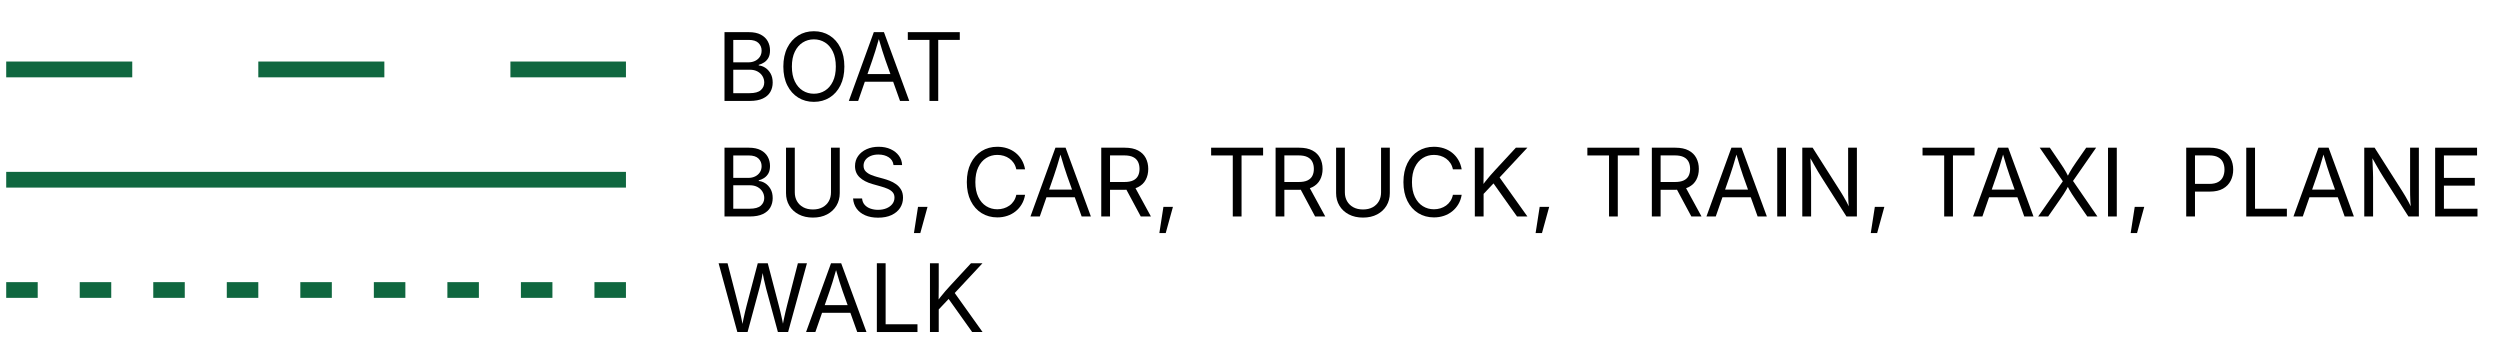
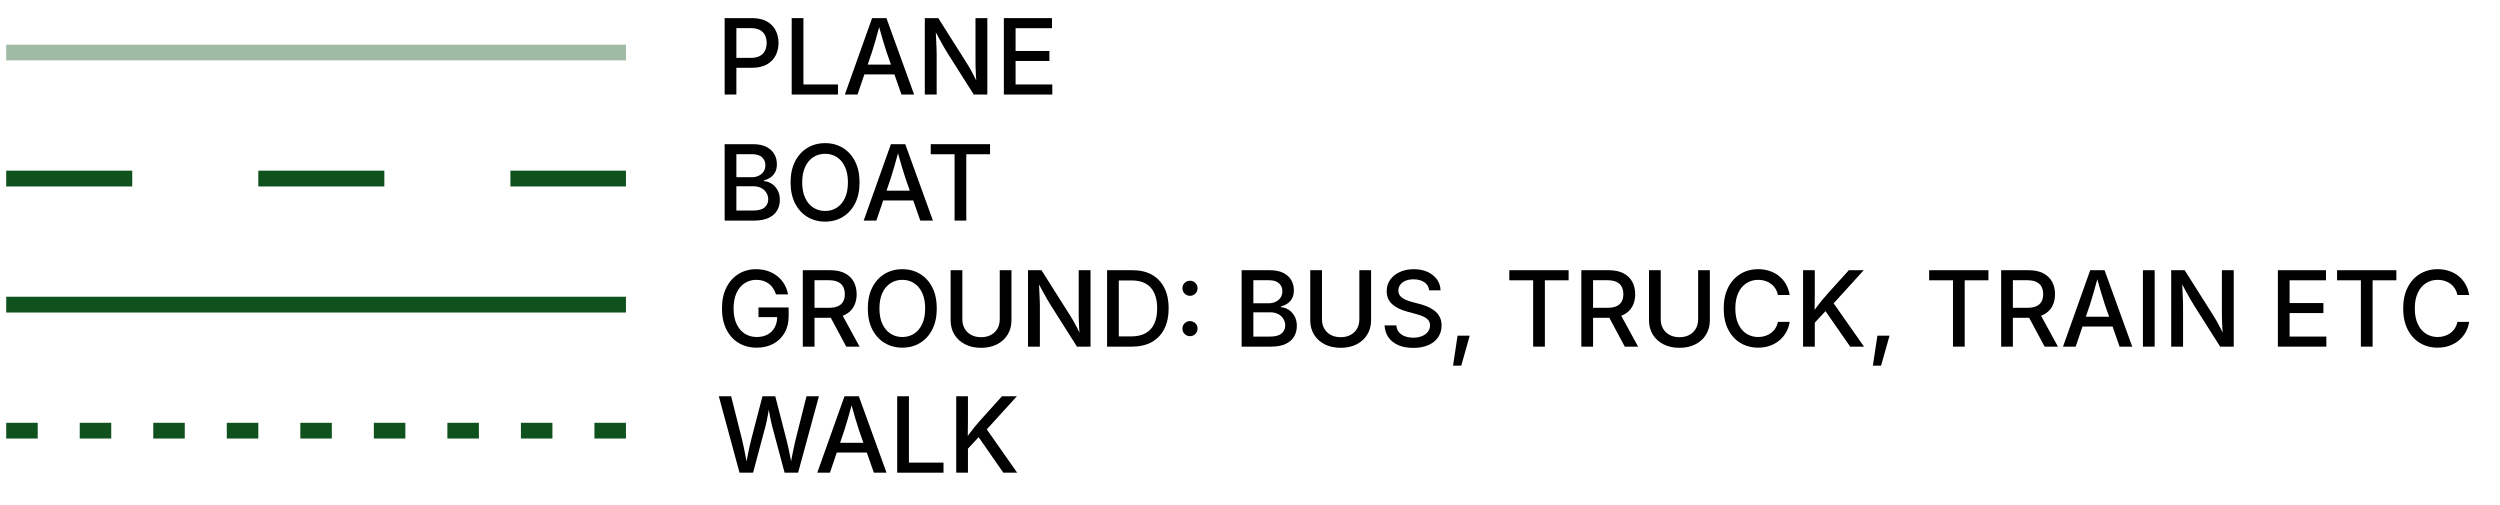
- <svg xmlns="http://www.w3.org/2000/svg" width="238px" height="34px" viewBox="0 0 238 34" version="1.1">
-   <g id="legend-lines" stroke="none" fill="none" transform="translate(0.0907, 0.6088)">
-     <g id="boat-bus,-car,-truck" stroke-width="1" fill-rule="evenodd" transform="translate(68.0907, 0)" fill="#000000">
-       <path d="M0.791,9 L0.791,2.452 L3.111,2.452 C3.568,2.452 3.946,2.531 4.243,2.687 C4.54,2.844 4.761,3.053 4.906,3.316 C5.052,3.578 5.124,3.869 5.124,4.188 C5.124,4.469 5.074,4.701 4.975,4.885 C4.875,5.068 4.744,5.213 4.581,5.322 C4.419,5.43 4.242,5.511 4.052,5.563 L4.052,5.625 C4.257,5.637 4.461,5.707 4.665,5.836 C4.868,5.965 5.038,6.148 5.175,6.385 C5.311,6.623 5.379,6.913 5.379,7.255 C5.379,7.583 5.303,7.879 5.153,8.143 C5.002,8.407 4.765,8.615 4.443,8.769 C4.121,8.923 3.702,9 3.186,9 L0.791,9 Z M1.626,8.262 L3.164,8.262 C3.674,8.262 4.036,8.164 4.252,7.967 C4.467,7.771 4.575,7.531 4.575,7.247 C4.575,7.027 4.519,6.825 4.408,6.64 C4.296,6.456 4.139,6.308 3.935,6.196 C3.732,6.085 3.489,6.029 3.208,6.029 L1.626,6.029 L1.626,8.262 Z M1.626,5.326 L3.067,5.326 C3.302,5.326 3.514,5.28 3.705,5.188 C3.895,5.095 4.046,4.965 4.157,4.797 C4.269,4.628 4.324,4.431 4.324,4.206 C4.324,3.921 4.225,3.681 4.028,3.485 C3.83,3.289 3.519,3.19 3.094,3.19 L1.626,3.19 L1.626,5.326 Z" id="Shape" fill-rule="nonzero" />
-       <path d="M9.302,9.088 C8.742,9.088 8.243,8.952 7.806,8.681 C7.368,8.41 7.023,8.024 6.771,7.521 C6.519,7.019 6.393,6.422 6.393,5.73 C6.393,5.036 6.519,4.438 6.771,3.935 C7.023,3.433 7.368,3.045 7.806,2.773 C8.243,2.5 8.742,2.364 9.302,2.364 C9.861,2.364 10.359,2.5 10.796,2.773 C11.233,3.045 11.576,3.433 11.826,3.935 C12.077,4.438 12.202,5.036 12.202,5.73 C12.202,6.422 12.077,7.019 11.826,7.521 C11.576,8.024 11.233,8.41 10.796,8.681 C10.359,8.952 9.861,9.088 9.302,9.088 Z M9.302,8.314 C9.691,8.314 10.044,8.216 10.359,8.018 C10.674,7.82 10.924,7.529 11.11,7.143 C11.296,6.758 11.389,6.287 11.389,5.73 C11.389,5.168 11.296,4.694 11.11,4.309 C10.924,3.924 10.674,3.632 10.359,3.434 C10.044,3.237 9.691,3.138 9.302,3.138 C8.909,3.138 8.555,3.237 8.238,3.437 C7.922,3.636 7.671,3.928 7.485,4.313 C7.299,4.698 7.206,5.171 7.206,5.73 C7.206,6.287 7.299,6.757 7.485,7.141 C7.671,7.525 7.922,7.816 8.238,8.016 C8.555,8.215 8.909,8.314 9.302,8.314 Z" id="Shape" fill-rule="nonzero" />
-       <path d="M12.627,9 L15.005,2.452 L15.971,2.452 L18.38,9 L17.501,9 L16.112,5.115 C16.027,4.875 15.928,4.575 15.815,4.217 C15.703,3.858 15.566,3.4 15.404,2.843 L15.563,2.843 C15.404,3.406 15.268,3.869 15.152,4.234 C15.036,4.599 14.94,4.893 14.864,5.115 L13.515,9 L12.627,9 Z M13.822,7.172 L13.822,6.442 L17.184,6.442 L17.184,7.172 L13.822,7.172 Z" id="Shape" fill-rule="nonzero" />
-       <polygon id="Path" fill-rule="nonzero" points="18.242 3.19 18.242 2.452 23.19 2.452 23.19 3.19 21.138 3.19 21.138 9 20.303 9 20.303 3.19" />
-       <path d="M0.791,20 L0.791,13.452 L3.111,13.452 C3.568,13.452 3.946,13.531 4.243,13.687 C4.54,13.844 4.761,14.053 4.906,14.316 C5.052,14.578 5.124,14.869 5.124,15.188 C5.124,15.469 5.074,15.701 4.975,15.885 C4.875,16.068 4.744,16.213 4.581,16.322 C4.419,16.43 4.242,16.511 4.052,16.563 L4.052,16.625 C4.257,16.637 4.461,16.707 4.665,16.836 C4.868,16.965 5.038,17.148 5.175,17.385 C5.311,17.623 5.379,17.913 5.379,18.255 C5.379,18.583 5.303,18.879 5.153,19.143 C5.002,19.407 4.765,19.615 4.443,19.769 C4.121,19.923 3.702,20 3.186,20 L0.791,20 Z M1.626,19.262 L3.164,19.262 C3.674,19.262 4.036,19.164 4.252,18.967 C4.467,18.771 4.575,18.531 4.575,18.247 C4.575,18.027 4.519,17.825 4.408,17.64 C4.296,17.456 4.139,17.308 3.935,17.196 C3.732,17.085 3.489,17.029 3.208,17.029 L1.626,17.029 L1.626,19.262 Z M1.626,16.326 L3.067,16.326 C3.302,16.326 3.514,16.28 3.705,16.188 C3.895,16.095 4.046,15.965 4.157,15.797 C4.269,15.628 4.324,15.431 4.324,15.206 C4.324,14.921 4.225,14.681 4.028,14.485 C3.83,14.289 3.519,14.19 3.094,14.19 L1.626,14.19 L1.626,16.326 Z" id="Shape" fill-rule="nonzero" />
-       <path d="M9.21,20.105 C8.694,20.105 8.243,20.004 7.858,19.802 C7.473,19.6 7.175,19.323 6.964,18.972 C6.753,18.62 6.648,18.22 6.648,17.772 L6.648,13.452 L7.483,13.452 L7.483,17.706 C7.483,18.02 7.552,18.299 7.691,18.543 C7.83,18.788 8.029,18.98 8.287,19.121 C8.545,19.262 8.852,19.332 9.21,19.332 C9.567,19.332 9.874,19.262 10.13,19.121 C10.387,18.98 10.584,18.788 10.721,18.543 C10.859,18.299 10.928,18.02 10.928,17.706 L10.928,13.452 L11.763,13.452 L11.763,17.772 C11.763,18.22 11.657,18.62 11.446,18.972 C11.235,19.323 10.939,19.6 10.556,19.802 C10.174,20.004 9.725,20.105 9.21,20.105 Z" id="Path" fill-rule="nonzero" />
-       <path d="M15.409,20.114 C14.937,20.114 14.528,20.038 14.181,19.886 C13.833,19.733 13.562,19.52 13.365,19.246 C13.169,18.972 13.058,18.652 13.031,18.286 L13.888,18.286 C13.912,18.532 13.995,18.735 14.139,18.895 C14.282,19.054 14.466,19.173 14.69,19.251 C14.914,19.328 15.154,19.367 15.409,19.367 C15.705,19.367 15.971,19.319 16.206,19.222 C16.442,19.125 16.629,18.989 16.767,18.813 C16.904,18.638 16.973,18.434 16.973,18.203 C16.973,17.992 16.914,17.82 16.795,17.688 C16.677,17.557 16.519,17.448 16.323,17.363 C16.127,17.278 15.911,17.204 15.677,17.139 L14.886,16.915 C14.359,16.766 13.948,16.552 13.655,16.273 C13.362,15.995 13.216,15.639 13.216,15.206 C13.216,14.836 13.316,14.513 13.515,14.237 C13.714,13.96 13.984,13.745 14.323,13.593 C14.663,13.44 15.044,13.364 15.466,13.364 C15.897,13.364 16.278,13.44 16.609,13.593 C16.94,13.745 17.201,13.952 17.393,14.215 C17.585,14.477 17.687,14.773 17.698,15.104 L16.881,15.104 C16.843,14.785 16.691,14.538 16.424,14.364 C16.157,14.19 15.829,14.103 15.44,14.103 C15.158,14.103 14.912,14.149 14.699,14.241 C14.487,14.333 14.322,14.459 14.205,14.619 C14.088,14.779 14.029,14.961 14.029,15.166 C14.029,15.395 14.1,15.578 14.242,15.718 C14.384,15.857 14.553,15.965 14.747,16.043 C14.942,16.12 15.119,16.181 15.277,16.225 L15.932,16.405 C16.108,16.452 16.302,16.517 16.514,16.599 C16.726,16.681 16.929,16.79 17.123,16.926 C17.316,17.062 17.475,17.235 17.6,17.445 C17.724,17.654 17.786,17.911 17.786,18.216 C17.786,18.573 17.693,18.896 17.507,19.183 C17.321,19.47 17.051,19.697 16.696,19.864 C16.342,20.031 15.913,20.114 15.409,20.114 Z" id="Path" fill-rule="nonzero" />
-       <polygon id="Path" fill-rule="nonzero" points="18.826 21.578 19.213 19.086 20.118 19.086 19.433 21.578" />
-       <path d="M26.765,20.088 C26.205,20.088 25.706,19.952 25.268,19.681 C24.83,19.41 24.486,19.024 24.236,18.521 C23.985,18.019 23.86,17.422 23.86,16.73 C23.86,16.036 23.985,15.438 24.236,14.935 C24.486,14.433 24.83,14.045 25.268,13.773 C25.706,13.5 26.205,13.364 26.765,13.364 C27.096,13.364 27.408,13.413 27.703,13.509 C27.997,13.606 28.262,13.747 28.496,13.933 C28.73,14.119 28.926,14.345 29.083,14.61 C29.239,14.875 29.347,15.176 29.406,15.513 L28.571,15.513 C28.524,15.288 28.444,15.09 28.331,14.92 C28.218,14.75 28.081,14.606 27.918,14.489 C27.756,14.372 27.576,14.284 27.38,14.226 C27.184,14.167 26.978,14.138 26.765,14.138 C26.372,14.138 26.018,14.237 25.701,14.437 C25.385,14.636 25.134,14.928 24.95,15.313 C24.765,15.698 24.673,16.171 24.673,16.73 C24.673,17.287 24.766,17.758 24.952,18.143 C25.138,18.529 25.389,18.82 25.705,19.018 C26.022,19.216 26.375,19.314 26.765,19.314 C26.978,19.314 27.184,19.284 27.38,19.224 C27.576,19.164 27.756,19.076 27.918,18.961 C28.081,18.845 28.218,18.701 28.331,18.53 C28.444,18.359 28.524,18.162 28.571,17.939 L29.406,17.939 C29.35,18.273 29.244,18.572 29.087,18.835 C28.93,19.099 28.735,19.325 28.5,19.512 C28.266,19.7 28.002,19.843 27.707,19.941 C27.413,20.039 27.099,20.088 26.765,20.088 Z" id="Path" fill-rule="nonzero" />
-       <path d="M29.918,20 L32.296,13.452 L33.263,13.452 L35.671,20 L34.792,20 L33.403,16.115 C33.318,15.875 33.219,15.575 33.107,15.217 C32.994,14.858 32.857,14.4 32.696,13.843 L32.854,13.843 C32.696,14.406 32.559,14.869 32.443,15.234 C32.327,15.599 32.231,15.893 32.155,16.115 L30.806,20 L29.918,20 Z M31.114,18.172 L31.114,17.442 L34.476,17.442 L34.476,18.172 L31.114,18.172 Z" id="Shape" fill-rule="nonzero" />
-       <path d="M36.658,20 L36.658,13.452 L38.9,13.452 C39.409,13.452 39.829,13.539 40.159,13.714 C40.488,13.888 40.733,14.127 40.892,14.432 C41.052,14.737 41.132,15.084 41.132,15.474 C41.132,15.863 41.052,16.208 40.892,16.506 C40.733,16.805 40.489,17.039 40.161,17.207 C39.833,17.376 39.414,17.46 38.904,17.46 L37.124,17.46 L37.124,16.717 L38.864,16.717 C39.21,16.717 39.488,16.667 39.697,16.566 C39.907,16.465 40.06,16.321 40.156,16.135 C40.253,15.949 40.301,15.729 40.301,15.474 C40.301,15.213 40.253,14.987 40.156,14.795 C40.06,14.603 39.906,14.453 39.695,14.346 C39.484,14.24 39.204,14.186 38.856,14.186 L37.493,14.186 L37.493,20 L36.658,20 Z M40.42,20 L38.838,17.051 L39.778,17.051 L41.387,20 L40.42,20 Z" id="Shape" fill-rule="nonzero" />
-       <polygon id="Path" fill-rule="nonzero" points="42.19 21.578 42.576 19.086 43.482 19.086 42.796 21.578" />
-       <polygon id="Path" fill-rule="nonzero" points="47.118 14.19 47.118 13.452 52.066 13.452 52.066 14.19 50.014 14.19 50.014 20 49.179 20 49.179 14.19" />
-       <path d="M53.255,20 L53.255,13.452 L55.497,13.452 C56.006,13.452 56.426,13.539 56.756,13.714 C57.085,13.888 57.33,14.127 57.489,14.432 C57.649,14.737 57.729,15.084 57.729,15.474 C57.729,15.863 57.649,16.208 57.489,16.506 C57.33,16.805 57.086,17.039 56.758,17.207 C56.43,17.376 56.011,17.46 55.501,17.46 L53.721,17.46 L53.721,16.717 L55.461,16.717 C55.807,16.717 56.085,16.667 56.294,16.566 C56.504,16.465 56.657,16.321 56.753,16.135 C56.85,15.949 56.898,15.729 56.898,15.474 C56.898,15.213 56.85,14.987 56.753,14.795 C56.657,14.603 56.503,14.453 56.292,14.346 C56.081,14.24 55.801,14.186 55.453,14.186 L54.09,14.186 L54.09,20 L53.255,20 Z M57.017,20 L55.435,17.051 L56.375,17.051 L57.984,20 L57.017,20 Z" id="Shape" fill-rule="nonzero" />
-       <path d="M61.577,20.105 C61.062,20.105 60.611,20.004 60.226,19.802 C59.841,19.6 59.543,19.323 59.332,18.972 C59.121,18.62 59.015,18.22 59.015,17.772 L59.015,13.452 L59.85,13.452 L59.85,17.706 C59.85,18.02 59.92,18.299 60.059,18.543 C60.198,18.788 60.397,18.98 60.654,19.121 C60.912,19.262 61.22,19.332 61.577,19.332 C61.935,19.332 62.241,19.262 62.498,19.121 C62.754,18.98 62.951,18.788 63.089,18.543 C63.227,18.299 63.295,18.02 63.295,17.706 L63.295,13.452 L64.13,13.452 L64.13,17.772 C64.13,18.22 64.025,18.62 63.814,18.972 C63.603,19.323 63.306,19.6 62.924,19.802 C62.542,20.004 62.093,20.105 61.577,20.105 Z" id="Path" fill-rule="nonzero" />
-       <path d="M68.33,20.088 C67.771,20.088 67.272,19.952 66.834,19.681 C66.396,19.41 66.052,19.024 65.801,18.521 C65.551,18.019 65.425,17.422 65.425,16.73 C65.425,16.036 65.551,15.438 65.801,14.935 C66.052,14.433 66.396,14.045 66.834,13.773 C67.272,13.5 67.771,13.364 68.33,13.364 C68.661,13.364 68.974,13.413 69.268,13.509 C69.563,13.606 69.827,13.747 70.062,13.933 C70.296,14.119 70.492,14.345 70.648,14.61 C70.805,14.875 70.913,15.176 70.971,15.513 L70.136,15.513 C70.089,15.288 70.01,15.09 69.897,14.92 C69.784,14.75 69.646,14.606 69.484,14.489 C69.321,14.372 69.142,14.284 68.945,14.226 C68.749,14.167 68.544,14.138 68.33,14.138 C67.938,14.138 67.583,14.237 67.267,14.437 C66.95,14.636 66.7,14.928 66.515,15.313 C66.331,15.698 66.238,16.171 66.238,16.73 C66.238,17.287 66.331,17.758 66.517,18.143 C66.703,18.529 66.955,18.82 67.271,19.018 C67.588,19.216 67.941,19.314 68.33,19.314 C68.544,19.314 68.749,19.284 68.945,19.224 C69.142,19.164 69.321,19.076 69.484,18.961 C69.646,18.845 69.784,18.701 69.897,18.53 C70.01,18.359 70.089,18.162 70.136,17.939 L70.971,17.939 C70.916,18.273 70.809,18.572 70.653,18.835 C70.496,19.099 70.3,19.325 70.066,19.512 C69.832,19.7 69.567,19.843 69.273,19.941 C68.978,20.039 68.664,20.088 68.33,20.088 Z" id="Path" fill-rule="nonzero" />
-       <path d="M72.794,18.128 L72.794,17.236 C72.943,17.031 73.092,16.834 73.24,16.647 C73.388,16.459 73.539,16.276 73.695,16.098 C73.85,15.919 74.009,15.742 74.174,15.566 L76.129,13.452 L77.223,13.452 L74.428,16.449 L74.384,16.445 L72.794,18.128 Z M72.222,20 L72.222,13.452 L73.057,13.452 L73.057,15.693 L73.044,17.104 L73.057,17.513 L73.057,20 L72.222,20 Z M76.239,20 L73.87,16.669 L74.389,16.019 L77.228,20 L76.239,20 Z" id="Shape" fill-rule="nonzero" />
-       <polygon id="Path" fill-rule="nonzero" points="78.009 21.578 78.395 19.086 79.301 19.086 78.615 21.578" />
-       <polygon id="Path" fill-rule="nonzero" points="82.936 14.19 82.936 13.452 87.885 13.452 87.885 14.19 85.832 14.19 85.832 20 84.998 20 84.998 14.19" />
-       <path d="M89.074,20 L89.074,13.452 L91.315,13.452 C91.825,13.452 92.245,13.539 92.575,13.714 C92.904,13.888 93.149,14.127 93.308,14.432 C93.468,14.737 93.548,15.084 93.548,15.474 C93.548,15.863 93.468,16.208 93.308,16.506 C93.149,16.805 92.905,17.039 92.577,17.207 C92.249,17.376 91.83,17.46 91.32,17.46 L89.54,17.46 L89.54,16.717 L91.28,16.717 C91.626,16.717 91.904,16.667 92.113,16.566 C92.323,16.465 92.476,16.321 92.572,16.135 C92.669,15.949 92.717,15.729 92.717,15.474 C92.717,15.213 92.669,14.987 92.572,14.795 C92.476,14.603 92.322,14.453 92.111,14.346 C91.9,14.24 91.62,14.186 91.272,14.186 L89.909,14.186 L89.909,20 L89.074,20 Z M92.836,20 L91.254,17.051 L92.194,17.051 L93.803,20 L92.836,20 Z" id="Shape" fill-rule="nonzero" />
-       <path d="M94.272,20 L96.649,13.452 L97.616,13.452 L100.024,20 L99.145,20 L97.756,16.115 C97.672,15.875 97.573,15.575 97.46,15.217 C97.347,14.858 97.21,14.4 97.049,13.843 L97.207,13.843 C97.049,14.406 96.912,14.869 96.796,15.234 C96.681,15.599 96.585,15.893 96.508,16.115 L95.159,20 L94.272,20 Z M95.467,18.172 L95.467,17.442 L98.829,17.442 L98.829,18.172 L95.467,18.172 Z" id="Shape" fill-rule="nonzero" />
-       <polygon id="Path" fill-rule="nonzero" points="101.846 13.452 101.846 20 101.011 20 101.011 13.452" />
-       <path d="M103.396,20 L103.396,13.452 L104.381,13.452 L107.044,17.64 C107.114,17.749 107.199,17.888 107.299,18.058 C107.398,18.228 107.506,18.419 107.622,18.633 C107.737,18.847 107.851,19.076 107.962,19.319 L107.844,19.319 C107.817,19.067 107.798,18.826 107.786,18.596 C107.775,18.366 107.767,18.154 107.764,17.961 C107.762,17.768 107.76,17.604 107.76,17.469 L107.76,13.452 L108.595,13.452 L108.595,20 L107.602,20 L105.229,16.273 C105.12,16.101 105.011,15.923 104.901,15.74 C104.792,15.556 104.666,15.34 104.526,15.089 C104.385,14.839 104.211,14.529 104.003,14.16 L104.157,14.16 C104.171,14.485 104.184,14.785 104.196,15.061 C104.208,15.336 104.217,15.576 104.225,15.781 C104.232,15.986 104.236,16.147 104.236,16.265 L104.236,20 L103.396,20 Z" id="Path" fill-rule="nonzero" />
-       <polygon id="Path" fill-rule="nonzero" points="109.916 21.578 110.303 19.086 111.208 19.086 110.523 21.578" />
-       <polygon id="Path" fill-rule="nonzero" points="114.844 14.19 114.844 13.452 119.793 13.452 119.793 14.19 117.74 14.19 117.74 20 116.905 20 116.905 14.19" />
-       <path d="M119.655,20 L122.032,13.452 L122.999,13.452 L125.407,20 L124.528,20 L123.14,16.115 C123.055,15.875 122.956,15.575 122.843,15.217 C122.73,14.858 122.593,14.4 122.432,13.843 L122.59,13.843 C122.432,14.406 122.295,14.869 122.18,15.234 C122.064,15.599 121.968,15.893 121.892,16.115 L120.543,20 L119.655,20 Z M120.85,18.172 L120.85,17.442 L124.212,17.442 L124.212,18.172 L120.85,18.172 Z" id="Shape" fill-rule="nonzero" />
-       <path d="M125.854,20 L128.416,16.339 L128.416,16.959 L125.999,13.452 L126.966,13.452 L127.911,14.841 C128.051,15.046 128.166,15.219 128.256,15.359 C128.345,15.5 128.427,15.638 128.502,15.772 C128.577,15.907 128.661,16.068 128.755,16.256 L128.61,16.256 C128.703,16.071 128.788,15.912 128.862,15.777 C128.937,15.642 129.02,15.504 129.113,15.362 C129.205,15.219 129.322,15.046 129.462,14.841 L130.425,13.452 L131.369,13.452 L128.957,16.924 L128.957,16.309 L131.492,20 L130.53,20 L129.383,18.339 C129.26,18.157 129.156,18.001 129.071,17.871 C128.986,17.74 128.907,17.61 128.834,17.48 C128.76,17.349 128.678,17.193 128.588,17.012 L128.768,17.012 C128.68,17.185 128.599,17.336 128.524,17.467 C128.449,17.597 128.369,17.729 128.282,17.862 C128.196,17.995 128.088,18.154 127.959,18.339 L126.803,20 L125.854,20 Z" id="Path" fill-rule="nonzero" />
-       <polygon id="Path" fill-rule="nonzero" points="133.337 13.452 133.337 20 132.502 20 132.502 13.452" />
-       <polygon id="Path" fill-rule="nonzero" points="134.658 21.578 135.045 19.086 135.95 19.086 135.265 21.578" />
-       <path d="M139.946,20 L139.946,13.452 L142.188,13.452 C142.697,13.452 143.117,13.545 143.447,13.731 C143.776,13.917 144.021,14.167 144.18,14.48 C144.34,14.794 144.42,15.146 144.42,15.535 C144.42,15.925 144.34,16.278 144.18,16.594 C144.021,16.911 143.777,17.163 143.449,17.35 C143.121,17.538 142.702,17.631 142.192,17.631 L140.606,17.631 L140.606,16.897 L142.152,16.897 C142.498,16.897 142.776,16.838 142.987,16.719 C143.198,16.601 143.351,16.438 143.447,16.232 C143.542,16.025 143.589,15.793 143.589,15.535 C143.589,15.277 143.542,15.047 143.447,14.843 C143.351,14.639 143.198,14.479 142.985,14.362 C142.773,14.245 142.492,14.186 142.144,14.186 L140.781,14.186 L140.781,20 L139.946,20 Z" id="Path" fill-rule="nonzero" />
-       <polygon id="Path" fill-rule="nonzero" points="145.662 20 145.662 13.452 146.497 13.452 146.497 19.262 149.529 19.262 149.529 20" />
-       <path d="M150.156,20 L152.534,13.452 L153.501,13.452 L155.909,20 L155.03,20 L153.641,16.115 C153.556,15.875 153.458,15.575 153.345,15.217 C153.232,14.858 153.095,14.4 152.934,13.843 L153.092,13.843 C152.934,14.406 152.797,14.869 152.681,15.234 C152.565,15.599 152.469,15.893 152.393,16.115 L151.044,20 L150.156,20 Z M151.352,18.172 L151.352,17.442 L154.714,17.442 L154.714,18.172 L151.352,18.172 Z" id="Shape" fill-rule="nonzero" />
-       <path d="M156.896,20 L156.896,13.452 L157.881,13.452 L160.544,17.64 C160.614,17.749 160.699,17.888 160.799,18.058 C160.898,18.228 161.006,18.419 161.122,18.633 C161.237,18.847 161.351,19.076 161.462,19.319 L161.344,19.319 C161.317,19.067 161.298,18.826 161.286,18.596 C161.275,18.366 161.267,18.154 161.264,17.961 C161.262,17.768 161.26,17.604 161.26,17.469 L161.26,13.452 L162.095,13.452 L162.095,20 L161.102,20 L158.729,16.273 C158.62,16.101 158.511,15.923 158.401,15.74 C158.292,15.556 158.166,15.34 158.026,15.089 C157.885,14.839 157.711,14.529 157.503,14.16 L157.657,14.16 C157.671,14.485 157.684,14.785 157.696,15.061 C157.708,15.336 157.717,15.576 157.725,15.781 C157.732,15.986 157.736,16.147 157.736,16.265 L157.736,20 L156.896,20 Z" id="Path" fill-rule="nonzero" />
-       <polygon id="Path" fill-rule="nonzero" points="163.645 20 163.645 13.452 167.635 13.452 167.635 14.19 164.48 14.19 164.48 16.326 167.42 16.326 167.42 17.064 164.48 17.064 164.48 19.262 167.675 19.262 167.675 20" />
-       <path d="M2.013,31 L0.229,24.452 L1.081,24.452 L2.118,28.469 C2.174,28.683 2.227,28.9 2.276,29.121 C2.326,29.343 2.375,29.567 2.421,29.794 C2.468,30.021 2.512,30.254 2.553,30.495 L2.452,30.495 C2.496,30.254 2.542,30.021 2.588,29.794 C2.635,29.567 2.685,29.343 2.738,29.121 C2.791,28.9 2.845,28.683 2.9,28.469 L3.959,24.452 L4.909,24.452 L5.959,28.469 C6.018,28.683 6.073,28.9 6.124,29.121 C6.175,29.343 6.226,29.567 6.275,29.794 C6.325,30.021 6.372,30.254 6.416,30.495 L6.302,30.495 C6.346,30.254 6.391,30.021 6.438,29.794 C6.485,29.567 6.535,29.343 6.587,29.121 C6.64,28.9 6.693,28.683 6.746,28.469 L7.778,24.452 L8.64,24.452 L6.847,31 L5.875,31 L4.75,26.852 C4.677,26.582 4.607,26.288 4.54,25.97 C4.472,25.653 4.406,25.286 4.342,24.87 L4.518,24.87 C4.453,25.262 4.39,25.613 4.329,25.922 C4.267,26.231 4.194,26.541 4.109,26.852 L2.988,31 L2.013,31 Z" id="Path" fill-rule="nonzero" />
-       <path d="M8.555,31 L10.932,24.452 L11.899,24.452 L14.307,31 L13.428,31 L12.04,27.115 C11.955,26.875 11.856,26.575 11.743,26.217 C11.63,25.858 11.493,25.4 11.332,24.843 L11.49,24.843 C11.332,25.406 11.195,25.869 11.079,26.234 C10.964,26.599 10.868,26.893 10.792,27.115 L9.442,31 L8.555,31 Z M9.75,29.172 L9.75,28.442 L13.112,28.442 L13.112,29.172 L9.75,29.172 Z" id="Shape" fill-rule="nonzero" />
-       <polygon id="Path" fill-rule="nonzero" points="15.295 31 15.295 24.452 16.13 24.452 16.13 30.262 19.162 30.262 19.162 31" />
-       <path d="M20.923,29.128 L20.923,28.236 C21.072,28.031 21.221,27.834 21.369,27.647 C21.517,27.459 21.668,27.276 21.823,27.098 C21.979,26.919 22.138,26.742 22.302,26.566 L24.258,24.452 L25.352,24.452 L22.557,27.449 L22.513,27.445 L20.923,29.128 Z M20.351,31 L20.351,24.452 L21.186,24.452 L21.186,26.693 L21.173,28.104 L21.186,28.513 L21.186,31 L20.351,31 Z M24.368,31 L21.999,27.669 L22.518,27.019 L25.357,31 L24.368,31 Z" id="Shape" fill-rule="nonzero" />
+ <svg xmlns="http://www.w3.org/2000/svg" width="238px" height="48px" viewBox="0 0 238 48" version="1.1">
+   <g id="legend-lines" stroke="none" fill="none" transform="translate(0.0907, 0)">
+     <g id="plane-boat-ground:-b" stroke-width="1" fill-rule="evenodd" transform="translate(68.0907, -1)" fill="#000000">
+       <path d="M0.805,10 L0.805,2.725 L3.411,2.725 C3.973,2.725 4.441,2.829 4.814,3.036 C5.187,3.244 5.467,3.526 5.653,3.881 C5.839,4.237 5.932,4.638 5.932,5.087 C5.932,5.535 5.839,5.938 5.652,6.294 C5.465,6.651 5.184,6.933 4.81,7.141 C4.436,7.349 3.967,7.453 3.403,7.453 L1.62,7.453 L1.62,6.509 L3.295,6.509 C3.652,6.509 3.942,6.447 4.164,6.324 C4.386,6.201 4.548,6.032 4.651,5.817 C4.753,5.602 4.805,5.358 4.805,5.087 C4.805,4.814 4.753,4.571 4.651,4.359 C4.548,4.147 4.385,3.98 4.162,3.859 C3.938,3.738 3.647,3.678 3.287,3.678 L1.921,3.678 L1.921,10 L0.805,10 Z" id="Path" fill-rule="nonzero" />
+       <polygon id="Path" fill-rule="nonzero" points="7.188 10 7.188 2.725 8.304 2.725 8.304 9.041 11.595 9.041 11.595 10" />
+       <path d="M12.25,10 L14.841,2.725 L16.206,2.725 L18.841,10 L17.638,10 L16.22,5.953 C16.11,5.623 15.989,5.236 15.858,4.791 C15.726,4.345 15.574,3.81 15.402,3.186 L15.627,3.186 C15.458,3.815 15.308,4.356 15.178,4.807 C15.047,5.258 14.931,5.64 14.83,5.953 L13.456,10 L12.25,10 Z M13.654,8.083 L13.654,7.153 L17.437,7.153 L17.437,8.083 L13.654,8.083 Z" id="Shape" fill-rule="nonzero" />
+       <path d="M19.859,10 L19.859,2.725 L21.143,2.725 L23.881,7.055 C23.972,7.198 24.075,7.369 24.189,7.568 C24.303,7.768 24.424,7.992 24.551,8.24 C24.679,8.489 24.804,8.759 24.929,9.052 L24.79,9.052 C24.763,8.775 24.742,8.501 24.727,8.229 C24.712,7.957 24.701,7.703 24.695,7.466 C24.689,7.229 24.686,7.028 24.686,6.864 L24.686,2.725 L25.812,2.725 L25.812,10 L24.52,10 L22.067,6.127 C21.936,5.915 21.807,5.702 21.682,5.488 C21.557,5.274 21.419,5.026 21.268,4.745 C21.117,4.464 20.931,4.121 20.712,3.716 L20.889,3.716 C20.907,4.073 20.924,4.408 20.939,4.72 C20.954,5.032 20.966,5.307 20.975,5.546 C20.985,5.785 20.989,5.976 20.989,6.119 L20.989,10 L19.859,10 Z" id="Path" fill-rule="nonzero" />
+       <polygon id="Path" fill-rule="nonzero" points="27.386 10 27.386 2.725 31.966 2.725 31.966 3.684 28.502 3.684 28.502 5.851 31.721 5.851 31.721 6.803 28.502 6.803 28.502 9.041 31.998 9.041 31.998 10" />
+       <path d="M0.805,22 L0.805,14.725 L3.487,14.725 C4.003,14.725 4.43,14.809 4.769,14.979 C5.108,15.149 5.361,15.378 5.528,15.666 C5.694,15.953 5.778,16.276 5.778,16.633 C5.778,16.937 5.722,17.193 5.61,17.4 C5.498,17.606 5.349,17.772 5.163,17.898 C4.977,18.023 4.772,18.115 4.548,18.173 L4.548,18.243 C4.791,18.255 5.028,18.333 5.26,18.477 C5.491,18.62 5.683,18.823 5.834,19.085 C5.985,19.348 6.061,19.666 6.061,20.04 C6.061,20.41 5.974,20.743 5.799,21.039 C5.625,21.336 5.357,21.57 4.995,21.742 C4.632,21.914 4.169,22 3.604,22 L0.805,22 Z M1.921,21.044 L3.489,21.044 C4.013,21.044 4.388,20.943 4.614,20.742 C4.841,20.54 4.954,20.288 4.954,19.986 C4.954,19.755 4.896,19.544 4.781,19.355 C4.665,19.165 4.502,19.014 4.29,18.901 C4.078,18.789 3.827,18.733 3.535,18.733 L1.921,18.733 L1.921,21.044 Z M1.921,17.872 L3.38,17.872 C3.625,17.872 3.846,17.825 4.043,17.732 C4.24,17.638 4.396,17.505 4.511,17.333 C4.626,17.161 4.683,16.959 4.683,16.726 C4.683,16.428 4.579,16.178 4.37,15.978 C4.16,15.777 3.84,15.677 3.409,15.677 L1.921,15.677 L1.921,17.872 Z" id="Shape" fill-rule="nonzero" />
+       <path d="M10.369,22.098 C9.74,22.098 9.178,21.948 8.682,21.65 C8.187,21.352 7.796,20.923 7.511,20.366 C7.225,19.808 7.082,19.142 7.082,18.367 C7.082,17.589 7.225,16.92 7.511,16.362 C7.796,15.804 8.187,15.376 8.682,15.076 C9.178,14.777 9.74,14.627 10.369,14.627 C10.998,14.627 11.559,14.777 12.053,15.076 C12.546,15.376 12.936,15.804 13.221,16.362 C13.505,16.92 13.648,17.589 13.648,18.367 C13.648,19.142 13.505,19.809 13.221,20.367 C12.936,20.924 12.546,21.352 12.053,21.65 C11.559,21.949 10.998,22.098 10.369,22.098 Z M10.369,21.084 C10.783,21.084 11.154,20.98 11.481,20.772 C11.808,20.564 12.066,20.257 12.256,19.852 C12.446,19.447 12.541,18.952 12.541,18.367 C12.541,17.776 12.446,17.278 12.256,16.873 C12.066,16.468 11.808,16.161 11.481,15.953 C11.154,15.745 10.783,15.641 10.369,15.641 C9.953,15.641 9.58,15.746 9.252,15.955 C8.923,16.164 8.664,16.472 8.474,16.877 C8.283,17.282 8.188,17.779 8.188,18.367 C8.188,18.952 8.283,19.447 8.474,19.85 C8.664,20.254 8.923,20.56 9.252,20.77 C9.58,20.979 9.953,21.084 10.369,21.084 Z" id="Shape" fill-rule="nonzero" />
+       <path d="M14.042,22 L16.633,14.725 L17.999,14.725 L20.634,22 L19.43,22 L18.013,17.953 C17.903,17.623 17.782,17.236 17.65,16.791 C17.519,16.345 17.367,15.81 17.194,15.186 L17.419,15.186 C17.251,15.815 17.101,16.356 16.97,16.807 C16.84,17.258 16.724,17.64 16.623,17.953 L15.249,22 L14.042,22 Z M15.446,20.083 L15.446,19.153 L19.23,19.153 L19.23,20.083 L15.446,20.083 Z" id="Shape" fill-rule="nonzero" />
+       <polygon id="Path" fill-rule="nonzero" points="20.425 15.684 20.425 14.725 26.071 14.725 26.071 15.684 23.81 15.684 23.81 22 22.694 22 22.694 15.684" />
+       <path d="M3.862,34.098 C3.204,34.098 2.626,33.946 2.13,33.644 C1.633,33.342 1.245,32.911 0.967,32.353 C0.689,31.795 0.55,31.134 0.55,30.369 C0.55,29.592 0.691,28.925 0.973,28.366 C1.255,27.808 1.642,27.379 2.133,27.078 C2.625,26.777 3.185,26.627 3.812,26.627 C4.205,26.627 4.571,26.685 4.911,26.8 C5.251,26.915 5.555,27.08 5.823,27.294 C6.091,27.508 6.312,27.762 6.486,28.055 C6.66,28.349 6.777,28.673 6.838,29.027 L5.694,29.027 C5.628,28.812 5.538,28.62 5.424,28.451 C5.311,28.281 5.175,28.135 5.017,28.014 C4.859,27.892 4.68,27.8 4.481,27.736 C4.282,27.673 4.062,27.641 3.823,27.641 C3.415,27.641 3.046,27.745 2.718,27.954 C2.391,28.163 2.132,28.469 1.942,28.874 C1.751,29.279 1.656,29.776 1.656,30.364 C1.656,30.948 1.752,31.442 1.942,31.846 C2.133,32.25 2.394,32.557 2.726,32.768 C3.059,32.978 3.438,33.084 3.866,33.084 C4.256,33.084 4.597,33.004 4.889,32.846 C5.182,32.687 5.408,32.462 5.569,32.17 C5.73,31.878 5.81,31.533 5.81,31.137 L6.1,31.188 L4.027,31.188 L4.027,30.27 L6.897,30.27 L6.897,31.104 C6.897,31.717 6.767,32.247 6.506,32.695 C6.244,33.143 5.886,33.488 5.43,33.732 C4.974,33.976 4.452,34.098 3.862,34.098 Z" id="Path" fill-rule="nonzero" />
+       <path d="M8.245,34 L8.245,26.725 L10.851,26.725 C11.413,26.725 11.881,26.822 12.254,27.016 C12.627,27.21 12.907,27.479 13.093,27.824 C13.279,28.168 13.372,28.564 13.372,29.011 C13.372,29.46 13.279,29.853 13.092,30.189 C12.905,30.526 12.624,30.788 12.25,30.974 C11.876,31.16 11.407,31.253 10.843,31.253 L8.884,31.253 L8.884,30.301 L10.735,30.301 C11.092,30.301 11.381,30.249 11.602,30.147 C11.823,30.044 11.985,29.897 12.089,29.704 C12.193,29.512 12.245,29.281 12.245,29.011 C12.245,28.736 12.193,28.499 12.089,28.301 C11.985,28.103 11.822,27.949 11.6,27.841 C11.378,27.732 11.087,27.678 10.727,27.678 L9.361,27.678 L9.361,34 L8.245,34 Z M12.381,34 L10.62,30.712 L11.854,30.712 L13.649,34 L12.381,34 Z" id="Shape" fill-rule="nonzero" />
+       <path d="M17.721,34.098 C17.092,34.098 16.53,33.948 16.035,33.65 C15.539,33.352 15.148,32.923 14.863,32.366 C14.577,31.808 14.434,31.142 14.434,30.367 C14.434,29.589 14.577,28.92 14.863,28.362 C15.148,27.804 15.539,27.376 16.035,27.076 C16.53,26.777 17.092,26.627 17.721,26.627 C18.35,26.627 18.911,26.777 19.405,27.076 C19.899,27.376 20.288,27.804 20.573,28.362 C20.857,28.92 21,29.589 21,30.367 C21,31.142 20.857,31.809 20.573,32.367 C20.288,32.924 19.899,33.352 19.405,33.65 C18.911,33.949 18.35,34.098 17.721,34.098 Z M17.721,33.084 C18.135,33.084 18.506,32.98 18.833,32.772 C19.16,32.564 19.418,32.257 19.608,31.852 C19.798,31.447 19.893,30.952 19.893,30.367 C19.893,29.776 19.798,29.278 19.608,28.873 C19.418,28.468 19.16,28.161 18.833,27.953 C18.506,27.745 18.135,27.641 17.721,27.641 C17.305,27.641 16.932,27.746 16.604,27.955 C16.275,28.164 16.016,28.472 15.826,28.877 C15.635,29.282 15.54,29.779 15.54,30.367 C15.54,30.952 15.635,31.447 15.826,31.85 C16.016,32.254 16.275,32.56 16.604,32.77 C16.932,32.979 17.305,33.084 17.721,33.084 Z" id="Shape" fill-rule="nonzero" />
+       <path d="M25.218,34.112 C24.635,34.112 24.126,34 23.691,33.776 C23.255,33.553 22.917,33.244 22.678,32.851 C22.439,32.458 22.319,32.007 22.319,31.499 L22.319,26.725 L23.435,26.725 L23.435,31.409 C23.435,31.736 23.507,32.026 23.652,32.28 C23.797,32.535 24.003,32.735 24.269,32.881 C24.535,33.027 24.852,33.1 25.218,33.1 C25.584,33.1 25.9,33.027 26.165,32.881 C26.431,32.735 26.635,32.535 26.779,32.28 C26.922,32.026 26.994,31.736 26.994,31.409 L26.994,26.725 L28.11,26.725 L28.11,31.499 C28.11,32.007 27.99,32.458 27.75,32.851 C27.511,33.244 27.174,33.553 26.741,33.776 C26.308,34 25.8,34.112 25.218,34.112 Z" id="Path" fill-rule="nonzero" />
+       <path d="M29.684,34 L29.684,26.725 L30.968,26.725 L33.706,31.055 C33.797,31.198 33.9,31.369 34.014,31.568 C34.128,31.768 34.249,31.992 34.377,32.24 C34.504,32.489 34.63,32.759 34.754,33.052 L34.615,33.052 C34.588,32.775 34.567,32.501 34.552,32.229 C34.537,31.957 34.527,31.703 34.52,31.466 C34.514,31.229 34.511,31.028 34.511,30.864 L34.511,26.725 L35.637,26.725 L35.637,34 L34.346,34 L31.893,30.127 C31.761,29.915 31.633,29.702 31.508,29.488 C31.383,29.274 31.245,29.026 31.094,28.745 C30.942,28.464 30.757,28.121 30.537,27.716 L30.715,27.716 C30.733,28.073 30.749,28.408 30.764,28.72 C30.779,29.032 30.791,29.307 30.801,29.546 C30.81,29.785 30.815,29.976 30.815,30.119 L30.815,34 L29.684,34 Z" id="Path" fill-rule="nonzero" />
+       <path d="M39.578,34 L37.778,34 L37.778,33.025 L39.516,33.025 C40.067,33.025 40.525,32.922 40.89,32.716 C41.255,32.51 41.528,32.208 41.71,31.81 C41.891,31.411 41.982,30.925 41.982,30.351 C41.982,29.782 41.891,29.3 41.711,28.906 C41.53,28.512 41.262,28.212 40.906,28.007 C40.551,27.802 40.108,27.7 39.578,27.7 L37.741,27.7 L37.741,26.725 L39.649,26.725 C40.366,26.725 40.979,26.87 41.489,27.16 C42,27.45 42.391,27.866 42.665,28.408 C42.939,28.95 43.075,29.598 43.075,30.351 C43.075,31.109 42.938,31.76 42.663,32.305 C42.389,32.85 41.991,33.269 41.469,33.561 C40.947,33.854 40.317,34 39.578,34 Z M38.328,26.725 L38.328,34 L37.212,34 L37.212,26.725 L38.328,26.725 Z" id="Shape" fill-rule="nonzero" />
+       <path d="M45.108,33.004 C44.906,33.004 44.735,32.934 44.595,32.794 C44.456,32.654 44.386,32.485 44.386,32.286 C44.386,32.084 44.456,31.914 44.595,31.776 C44.735,31.638 44.906,31.568 45.108,31.568 C45.307,31.568 45.476,31.638 45.616,31.776 C45.756,31.914 45.826,32.084 45.826,32.286 C45.826,32.485 45.756,32.654 45.616,32.794 C45.476,32.934 45.307,33.004 45.108,33.004 Z M45.108,29.161 C44.906,29.161 44.735,29.091 44.595,28.951 C44.456,28.811 44.386,28.642 44.386,28.443 C44.386,28.242 44.456,28.071 44.595,27.933 C44.735,27.795 44.906,27.726 45.108,27.726 C45.307,27.726 45.476,27.795 45.616,27.933 C45.756,28.071 45.826,28.242 45.826,28.443 C45.826,28.642 45.756,28.811 45.616,28.951 C45.476,29.091 45.307,29.161 45.108,29.161 Z" id="Shape" fill-rule="nonzero" />
+       <path d="M50.022,34 L50.022,26.725 L52.704,26.725 C53.22,26.725 53.647,26.809 53.986,26.979 C54.325,27.149 54.578,27.378 54.745,27.666 C54.911,27.953 54.995,28.276 54.995,28.633 C54.995,28.937 54.939,29.193 54.827,29.4 C54.715,29.606 54.566,29.772 54.38,29.898 C54.194,30.023 53.989,30.115 53.764,30.173 L53.764,30.243 C54.008,30.255 54.245,30.333 54.476,30.477 C54.708,30.62 54.899,30.823 55.051,31.085 C55.202,31.348 55.278,31.666 55.278,32.04 C55.278,32.41 55.191,32.743 55.016,33.039 C54.842,33.336 54.574,33.57 54.211,33.742 C53.849,33.914 53.386,34 52.821,34 L50.022,34 Z M51.138,33.044 L52.706,33.044 C53.23,33.044 53.605,32.943 53.831,32.742 C54.057,32.54 54.171,32.288 54.171,31.986 C54.171,31.755 54.113,31.544 53.997,31.355 C53.882,31.165 53.718,31.014 53.507,30.901 C53.295,30.789 53.043,30.733 52.751,30.733 L51.138,30.733 L51.138,33.044 Z M51.138,29.872 L52.597,29.872 C52.841,29.872 53.062,29.825 53.26,29.732 C53.457,29.638 53.613,29.505 53.728,29.333 C53.843,29.161 53.9,28.959 53.9,28.726 C53.9,28.428 53.796,28.178 53.586,27.978 C53.377,27.777 53.057,27.677 52.626,27.677 L51.138,27.677 L51.138,29.872 Z" id="Shape" fill-rule="nonzero" />
+       <path d="M59.452,34.112 C58.87,34.112 58.361,34 57.925,33.776 C57.49,33.553 57.152,33.244 56.913,32.851 C56.673,32.458 56.554,32.007 56.554,31.499 L56.554,26.725 L57.67,26.725 L57.67,31.409 C57.67,31.736 57.742,32.026 57.887,32.28 C58.032,32.535 58.238,32.735 58.504,32.881 C58.77,33.027 59.086,33.1 59.452,33.1 C59.819,33.1 60.135,33.027 60.4,32.881 C60.665,32.735 60.87,32.535 61.013,32.28 C61.157,32.026 61.229,31.736 61.229,31.409 L61.229,26.725 L62.345,26.725 L62.345,31.499 C62.345,32.007 62.225,32.458 61.985,32.851 C61.745,33.244 61.409,33.553 60.976,33.776 C60.542,34 60.035,34.112 59.452,34.112 Z" id="Path" fill-rule="nonzero" />
+       <path d="M66.361,34.12 C65.818,34.12 65.346,34.034 64.945,33.861 C64.544,33.689 64.231,33.442 64.005,33.123 C63.779,32.803 63.654,32.421 63.629,31.978 L64.748,31.978 C64.771,32.242 64.858,32.461 65.006,32.634 C65.155,32.807 65.348,32.935 65.584,33.02 C65.821,33.105 66.078,33.147 66.356,33.147 C66.664,33.147 66.938,33.099 67.179,33.001 C67.419,32.904 67.609,32.767 67.748,32.59 C67.886,32.413 67.956,32.208 67.956,31.976 C67.956,31.764 67.895,31.59 67.775,31.455 C67.654,31.32 67.49,31.207 67.282,31.118 C67.075,31.028 66.84,30.949 66.578,30.88 L65.725,30.648 C65.129,30.487 64.665,30.25 64.331,29.937 C63.998,29.624 63.831,29.219 63.831,28.721 C63.831,28.302 63.944,27.935 64.171,27.62 C64.398,27.305 64.705,27.061 65.094,26.887 C65.483,26.714 65.922,26.627 66.41,26.627 C66.908,26.627 67.347,26.714 67.726,26.888 C68.104,27.063 68.402,27.301 68.619,27.604 C68.836,27.907 68.95,28.252 68.961,28.64 L67.875,28.64 C67.837,28.306 67.683,28.048 67.412,27.865 C67.14,27.683 66.798,27.591 66.386,27.591 C66.093,27.591 65.839,27.638 65.622,27.73 C65.405,27.823 65.237,27.95 65.119,28.11 C65.002,28.271 64.943,28.454 64.943,28.661 C64.943,28.889 65.013,29.075 65.155,29.217 C65.296,29.359 65.469,29.472 65.672,29.554 C65.876,29.636 66.07,29.701 66.255,29.75 L66.959,29.937 C67.191,29.995 67.43,30.074 67.676,30.174 C67.921,30.274 68.148,30.403 68.358,30.561 C68.567,30.719 68.736,30.914 68.865,31.147 C68.994,31.38 69.058,31.66 69.058,31.988 C69.058,32.399 68.952,32.766 68.741,33.088 C68.529,33.409 68.222,33.662 67.819,33.845 C67.417,34.028 66.931,34.12 66.361,34.12 Z" id="Path" fill-rule="nonzero" />
+       <polygon id="Path" fill-rule="nonzero" points="70.149 35.812 70.578 32.955 71.735 32.955 70.93 35.812" />
+       <polygon id="Path" fill-rule="nonzero" points="75.505 27.684 75.505 26.725 81.151 26.725 81.151 27.684 78.89 27.684 78.89 34 77.774 34 77.774 27.684" />
+       <path d="M82.362,34 L82.362,26.725 L84.968,26.725 C85.53,26.725 85.997,26.822 86.37,27.016 C86.744,27.21 87.023,27.479 87.21,27.824 C87.396,28.168 87.489,28.564 87.489,29.011 C87.489,29.46 87.395,29.853 87.208,30.189 C87.021,30.526 86.741,30.788 86.367,30.974 C85.993,31.16 85.524,31.253 84.96,31.253 L83.001,31.253 L83.001,30.301 L84.852,30.301 C85.209,30.301 85.498,30.249 85.718,30.147 C85.939,30.044 86.101,29.897 86.205,29.704 C86.309,29.512 86.361,29.281 86.361,29.011 C86.361,28.736 86.309,28.499 86.205,28.301 C86.101,28.103 85.938,27.949 85.716,27.841 C85.494,27.732 85.203,27.678 84.844,27.678 L83.478,27.678 L83.478,34 L82.362,34 Z M86.497,34 L84.736,30.712 L85.971,30.712 L87.765,34 L86.497,34 Z" id="Shape" fill-rule="nonzero" />
+       <path d="M91.704,34.112 C91.122,34.112 90.613,34 90.177,33.776 C89.741,33.553 89.404,33.244 89.165,32.851 C88.925,32.458 88.805,32.007 88.805,31.499 L88.805,26.725 L89.921,26.725 L89.921,31.409 C89.921,31.736 89.994,32.026 90.139,32.28 C90.284,32.535 90.489,32.735 90.756,32.881 C91.022,33.027 91.338,33.1 91.704,33.1 C92.071,33.1 92.387,33.027 92.652,32.881 C92.917,32.735 93.121,32.535 93.265,32.28 C93.409,32.026 93.481,31.736 93.481,31.409 L93.481,26.725 L94.596,26.725 L94.596,31.499 C94.596,32.007 94.476,32.458 94.237,32.851 C93.997,33.244 93.661,33.553 93.227,33.776 C92.794,34 92.286,34.112 91.704,34.112 Z" id="Path" fill-rule="nonzero" />
+       <path d="M99.193,34.098 C98.564,34.098 98.002,33.948 97.508,33.65 C97.014,33.352 96.625,32.923 96.341,32.366 C96.057,31.808 95.916,31.142 95.916,30.367 C95.916,29.589 96.058,28.92 96.342,28.362 C96.627,27.804 97.016,27.376 97.511,27.076 C98.006,26.777 98.566,26.627 99.193,26.627 C99.576,26.627 99.936,26.682 100.274,26.792 C100.611,26.902 100.912,27.063 101.178,27.275 C101.443,27.486 101.664,27.744 101.839,28.047 C102.014,28.35 102.132,28.695 102.194,29.081 L101.073,29.081 C101.026,28.847 100.946,28.641 100.832,28.464 C100.718,28.286 100.577,28.135 100.41,28.012 C100.244,27.889 100.058,27.796 99.853,27.734 C99.648,27.672 99.432,27.641 99.204,27.641 C98.787,27.641 98.414,27.746 98.084,27.957 C97.755,28.167 97.495,28.475 97.306,28.88 C97.117,29.286 97.022,29.781 97.022,30.367 C97.022,30.954 97.118,31.45 97.309,31.855 C97.5,32.26 97.76,32.566 98.089,32.773 C98.418,32.98 98.789,33.084 99.202,33.084 C99.43,33.084 99.646,33.052 99.851,32.988 C100.055,32.925 100.241,32.832 100.409,32.71 C100.576,32.588 100.717,32.438 100.832,32.259 C100.947,32.08 101.028,31.875 101.074,31.644 L102.196,31.644 C102.141,32.004 102.029,32.333 101.859,32.631 C101.69,32.93 101.473,33.189 101.21,33.409 C100.947,33.629 100.645,33.799 100.305,33.918 C99.964,34.038 99.594,34.098 99.193,34.098 Z" id="Path" fill-rule="nonzero" />
+       <path d="M104.261,32.065 L104.261,30.952 C104.421,30.71 104.58,30.481 104.738,30.266 C104.895,30.051 105.06,29.839 105.232,29.631 C105.405,29.422 105.589,29.208 105.784,28.987 L107.826,26.725 L109.244,26.725 L106.15,30.129 L106.077,30.111 L104.261,32.065 Z M103.47,34 L103.47,26.725 L104.586,26.725 L104.586,29.048 L104.567,30.71 L104.586,31.256 L104.586,34 L103.47,34 Z M107.954,34 L105.48,30.439 L106.177,29.586 L109.273,34 L107.954,34 Z" id="Shape" fill-rule="nonzero" />
+       <polygon id="Path" fill-rule="nonzero" points="110.116 35.812 110.546 32.955 111.703 32.955 110.897 35.812" />
+       <polygon id="Path" fill-rule="nonzero" points="115.473 27.684 115.473 26.725 121.118 26.725 121.118 27.684 118.857 27.684 118.857 34 117.742 34 117.742 27.684" />
+       <path d="M122.329,34 L122.329,26.725 L124.936,26.725 C125.497,26.725 125.965,26.822 126.338,27.016 C126.711,27.21 126.991,27.479 127.177,27.824 C127.363,28.168 127.456,28.564 127.456,29.011 C127.456,29.46 127.363,29.853 127.176,30.189 C126.989,30.526 126.708,30.788 126.334,30.974 C125.96,31.16 125.491,31.253 124.927,31.253 L122.968,31.253 L122.968,30.301 L124.819,30.301 C125.176,30.301 125.465,30.249 125.686,30.147 C125.907,30.044 126.069,29.897 126.173,29.704 C126.277,29.512 126.329,29.281 126.329,29.011 C126.329,28.736 126.277,28.499 126.173,28.301 C126.069,28.103 125.906,27.949 125.684,27.841 C125.462,27.732 125.171,27.678 124.811,27.678 L123.445,27.678 L123.445,34 L122.329,34 Z M126.465,34 L124.704,30.712 L125.939,30.712 L127.733,34 L126.465,34 Z" id="Shape" fill-rule="nonzero" />
+       <path d="M128.217,34 L130.807,26.725 L132.173,26.725 L134.808,34 L133.604,34 L132.187,29.953 C132.077,29.623 131.956,29.236 131.825,28.791 C131.693,28.345 131.541,27.81 131.368,27.186 L131.593,27.186 C131.425,27.815 131.275,28.356 131.144,28.807 C131.014,29.258 130.898,29.64 130.797,29.953 L129.423,34 L128.217,34 Z M129.62,32.083 L129.62,31.153 L133.404,31.153 L133.404,32.083 L129.62,32.083 Z" id="Shape" fill-rule="nonzero" />
+       <polygon id="Path" fill-rule="nonzero" points="136.942 26.725 136.942 34 135.826 34 135.826 26.725" />
+       <path d="M138.516,34 L138.516,26.725 L139.8,26.725 L142.538,31.055 C142.629,31.198 142.732,31.369 142.846,31.568 C142.96,31.768 143.081,31.992 143.208,32.24 C143.336,32.489 143.461,32.759 143.586,33.052 L143.447,33.052 C143.42,32.775 143.399,32.501 143.384,32.229 C143.369,31.957 143.358,31.703 143.352,31.466 C143.346,31.229 143.343,31.028 143.343,30.864 L143.343,26.725 L144.469,26.725 L144.469,34 L143.177,34 L140.724,30.127 C140.593,29.915 140.464,29.702 140.339,29.488 C140.215,29.274 140.076,29.026 139.925,28.745 C139.774,28.464 139.588,28.121 139.369,27.716 L139.546,27.716 C139.564,28.073 139.581,28.408 139.596,28.72 C139.611,29.032 139.623,29.307 139.632,29.546 C139.642,29.785 139.646,29.976 139.646,30.119 L139.646,34 L138.516,34 Z" id="Path" fill-rule="nonzero" />
+       <polygon id="Path" fill-rule="nonzero" points="148.673 34 148.673 26.725 153.252 26.725 153.252 27.684 149.788 27.684 149.788 29.851 153.007 29.851 153.007 30.803 149.788 30.803 149.788 33.041 153.285 33.041 153.285 34" />
+       <polygon id="Path" fill-rule="nonzero" points="154.305 27.684 154.305 26.725 159.951 26.725 159.951 27.684 157.69 27.684 157.69 34 156.574 34 156.574 27.684" />
+       <path d="M163.88,34.098 C163.25,34.098 162.688,33.948 162.194,33.65 C161.7,33.352 161.311,32.923 161.027,32.366 C160.744,31.808 160.602,31.142 160.602,30.367 C160.602,29.589 160.744,28.92 161.029,28.362 C161.313,27.804 161.703,27.376 162.197,27.076 C162.692,26.777 163.253,26.627 163.88,26.627 C164.263,26.627 164.623,26.682 164.96,26.792 C165.297,26.902 165.598,27.063 165.864,27.275 C166.13,27.486 166.35,27.744 166.525,28.047 C166.7,28.35 166.818,28.695 166.88,29.081 L165.759,29.081 C165.713,28.847 165.633,28.641 165.518,28.464 C165.404,28.286 165.264,28.135 165.097,28.012 C164.93,27.889 164.744,27.796 164.539,27.734 C164.334,27.672 164.118,27.641 163.89,27.641 C163.473,27.641 163.1,27.746 162.77,27.957 C162.441,28.167 162.181,28.475 161.992,28.88 C161.803,29.286 161.708,29.781 161.708,30.367 C161.708,30.954 161.804,31.45 161.995,31.855 C162.186,32.26 162.446,32.566 162.775,32.773 C163.104,32.98 163.475,33.084 163.888,33.084 C164.116,33.084 164.332,33.052 164.537,32.988 C164.741,32.925 164.927,32.832 165.095,32.71 C165.262,32.588 165.404,32.438 165.518,32.259 C165.633,32.08 165.714,31.875 165.761,31.644 L166.882,31.644 C166.827,32.004 166.715,32.333 166.545,32.631 C166.376,32.93 166.16,33.189 165.897,33.409 C165.634,33.629 165.332,33.799 164.991,33.918 C164.65,34.038 164.28,34.098 163.88,34.098 Z" id="Path" fill-rule="nonzero" />
+       <path d="M2.221,46 L0.249,38.725 L1.423,38.725 L2.472,42.892 C2.536,43.151 2.596,43.419 2.652,43.696 C2.708,43.974 2.763,44.254 2.816,44.536 C2.869,44.819 2.919,45.102 2.967,45.385 L2.805,45.385 C2.857,45.102 2.91,44.819 2.964,44.536 C3.018,44.254 3.075,43.974 3.135,43.696 C3.195,43.419 3.257,43.151 3.323,42.892 L4.404,38.725 L5.624,38.725 L6.697,42.892 C6.765,43.151 6.828,43.419 6.887,43.696 C6.946,43.974 7.003,44.254 7.06,44.536 C7.116,44.819 7.171,45.102 7.223,45.385 L7.048,45.385 C7.099,45.102 7.151,44.819 7.203,44.536 C7.256,44.254 7.312,43.974 7.371,43.696 C7.43,43.419 7.49,43.151 7.551,42.892 L8.597,38.725 L9.779,38.725 L7.798,46 L6.512,46 L5.357,41.687 C5.268,41.349 5.186,40.982 5.111,40.586 C5.037,40.19 4.961,39.753 4.883,39.275 L5.136,39.275 C5.055,39.732 4.981,40.153 4.915,40.541 C4.848,40.929 4.764,41.311 4.664,41.687 L3.512,46 L2.221,46 Z" id="Path" fill-rule="nonzero" />
+       <path d="M9.623,46 L12.214,38.725 L13.58,38.725 L16.214,46 L15.011,46 L13.594,41.953 C13.483,41.623 13.362,41.236 13.231,40.791 C13.1,40.345 12.948,39.81 12.775,39.186 L13,39.186 C12.831,39.815 12.681,40.356 12.551,40.807 C12.42,41.258 12.304,41.64 12.203,41.953 L10.829,46 L9.623,46 Z M11.027,44.083 L11.027,43.153 L14.81,43.153 L14.81,44.083 L11.027,44.083 Z" id="Shape" fill-rule="nonzero" />
+       <polygon id="Path" fill-rule="nonzero" points="17.232 46 17.232 38.725 18.348 38.725 18.348 45.041 21.64 45.041 21.64 46" />
+       <path d="M23.641,44.065 L23.641,42.952 C23.801,42.71 23.96,42.481 24.118,42.266 C24.275,42.051 24.44,41.839 24.613,41.631 C24.785,41.422 24.969,41.208 25.165,40.987 L27.207,38.725 L28.625,38.725 L25.53,42.129 L25.457,42.111 L23.641,44.065 Z M22.851,46 L22.851,38.725 L23.967,38.725 L23.967,41.048 L23.948,42.71 L23.967,43.256 L23.967,46 L22.851,46 Z M27.334,46 L24.86,42.439 L25.558,41.586 L28.653,46 L27.334,46 Z" id="Shape" fill-rule="nonzero" />
    </g>
-     <line x1="0.5" y1="6" x2="59.5" y2="6" id="Line" stroke="#0F673F" stroke-width="1.5" stroke-linejoin="bevel" stroke-dasharray="12,12" fill-rule="nonzero" />
-     <line x1="0.5" y1="16.5" x2="59.5" y2="16.5" id="Line-Copy" stroke="#0F673F" stroke-width="1.5" stroke-linejoin="bevel" fill-rule="nonzero" />
-     <line x1="0.5" y1="27" x2="59.5" y2="27" id="Line-Copy-2" stroke="#0F673F" stroke-width="1.5" stroke-linejoin="bevel" stroke-dasharray="3,4" fill-rule="nonzero" />
+     <line x1="0.5" y1="5" x2="59.5" y2="5" id="Line-Copy" stroke="#10521D" stroke-width="1.5" opacity="0.4" stroke-linejoin="bevel" fill-rule="nonzero" />
+     <line x1="0.5" y1="17" x2="59.5" y2="17" id="Line" stroke="#10521D" stroke-width="1.5" stroke-linejoin="bevel" stroke-dasharray="12,12" fill-rule="nonzero" />
+     <line x1="0.5" y1="29" x2="59.5" y2="29" id="Line-Copy" stroke="#10521D" stroke-width="1.5" stroke-linejoin="bevel" fill-rule="nonzero" />
+     <line x1="0.5" y1="41" x2="59.5" y2="41" id="Line-Copy-3" stroke="#10521D" stroke-width="1.5" stroke-linejoin="bevel" stroke-dasharray="3,4" fill-rule="nonzero" />
  </g>
</svg>
